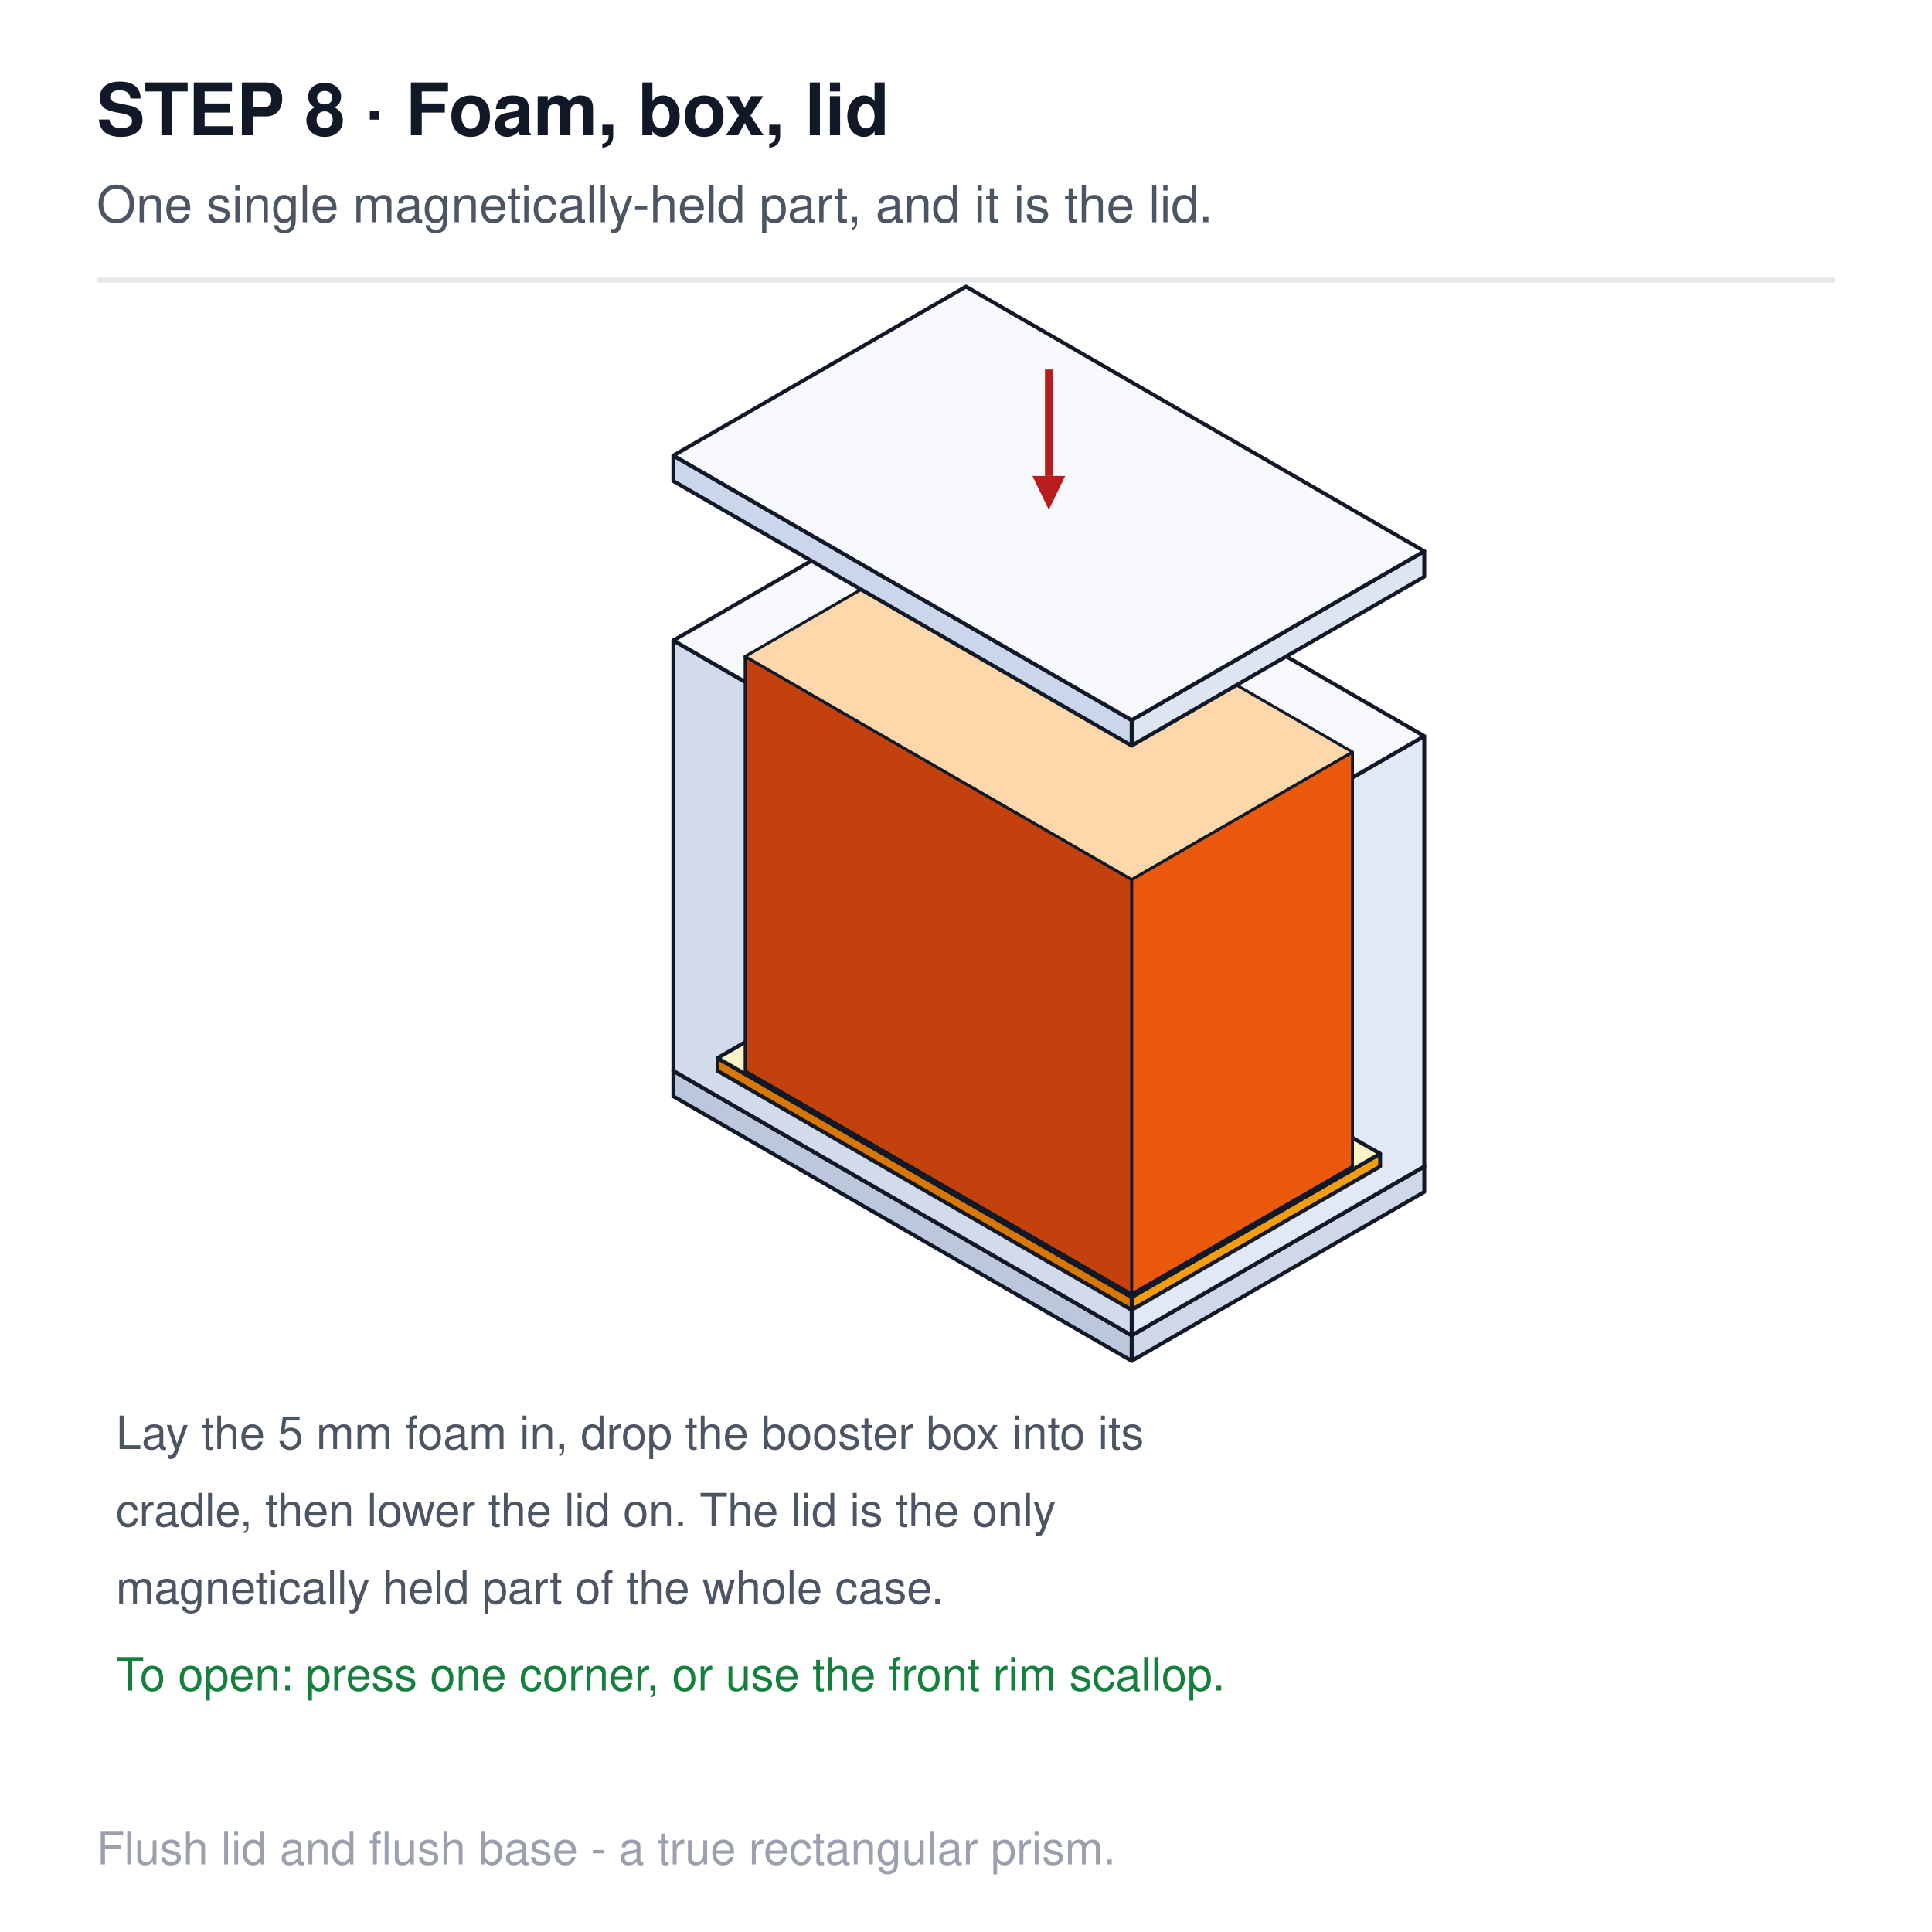
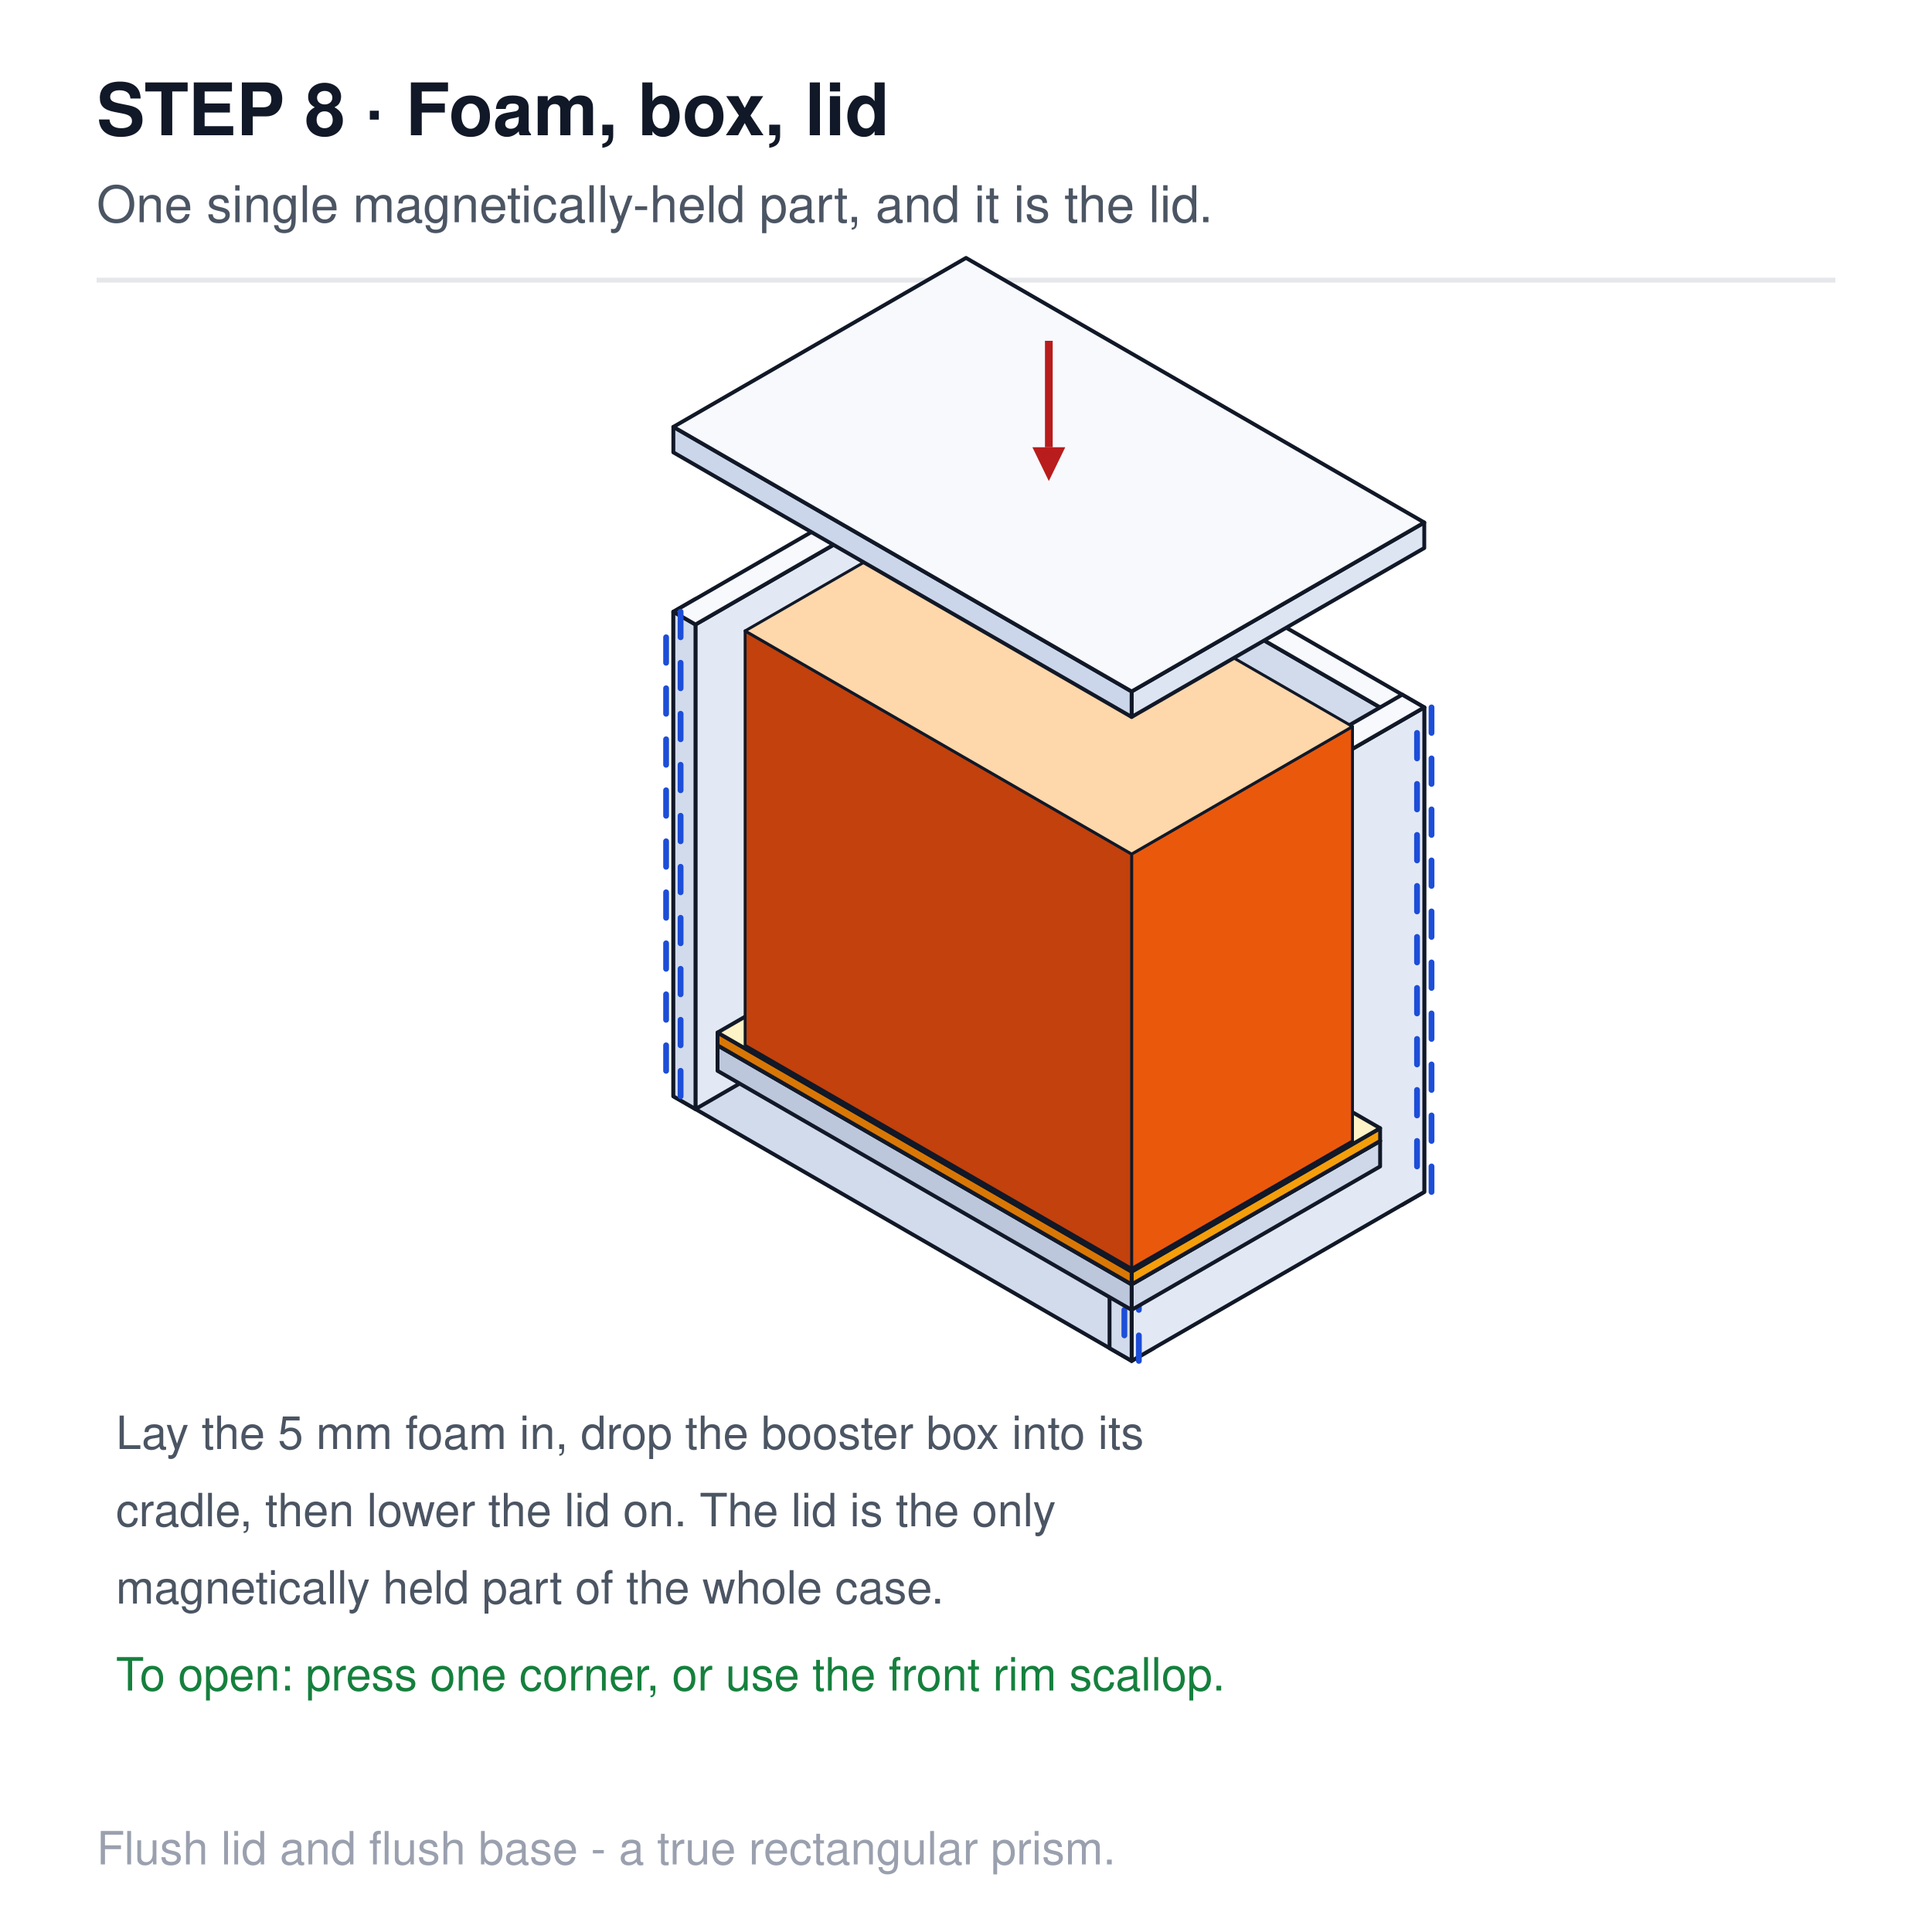
<svg xmlns="http://www.w3.org/2000/svg" width="400" height="400" viewBox="0 0 400 400" font-family="Helvetica, Arial, sans-serif">
  <rect width="400" height="400" fill="#ffffff" />
  <text x="20" y="28" font-size="15" fill="#111827" text-anchor="start" font-weight="bold">STEP 8 · Foam, box, lid</text>
  <text x="20" y="46" font-size="10.5" fill="#4b5563" text-anchor="start" font-weight="normal">One single magnetically-held part, and it is the lid.</text>
  <line x1="20" y1="58" x2="380" y2="58" stroke="#e5e7eb" />
-   <polygon points="294.88,246.78 234.29,281.76 234.29,276.48 294.88,241.50" fill="#cfd8e8" stroke="#111827" stroke-width="0.8" stroke-linejoin="round" />
-   <polygon points="139.41,226.98 234.29,281.76 234.29,276.48 139.41,221.70" fill="#bcc7db" stroke="#111827" stroke-width="0.8" stroke-linejoin="round" />
-   <polygon points="200.00,186.72 294.88,241.50 234.29,276.48 139.41,221.70" fill="#eef2f9" stroke="#111827" stroke-width="0.8" stroke-linejoin="round" />
-   <polygon points="294.88,241.50 234.29,276.48 234.29,187.38 294.88,152.40" fill="#e3e9f4" stroke="#111827" stroke-width="0.8" stroke-linejoin="round" />
-   <polygon points="139.41,221.70 234.29,276.48 234.29,187.38 139.41,132.60" fill="#d2dbec" stroke="#111827" stroke-width="0.8" stroke-linejoin="round" />
-   <polygon points="200.00,97.62 294.88,152.40 234.29,187.38 139.41,132.60" fill="#f7f9fd" stroke="#111827" stroke-width="0.8" stroke-linejoin="round" />
-   <polygon points="285.74,241.50 234.29,271.20 234.29,268.56 285.74,238.86" fill="#f59e0b" stroke="#111827" stroke-width="0.8" stroke-linejoin="round" />
-   <polygon points="148.56,221.70 234.29,271.20 234.29,268.56 148.56,219.06" fill="#d97706" stroke="#111827" stroke-width="0.8" stroke-linejoin="round" />
-   <polygon points="200.00,189.36 285.74,238.86 234.29,268.56 148.56,219.06" fill="#fef3c7" stroke="#111827" stroke-width="0.8" stroke-linejoin="round" />
-   <polygon points="280.02,241.50 234.29,267.90 234.29,182.10 280.02,155.70" fill="#ea580c" stroke="#111827" stroke-width="0.6" stroke-linejoin="round" />
-   <polygon points="154.27,221.70 234.29,267.90 234.29,182.10 154.27,135.90" fill="#c2410c" stroke="#111827" stroke-width="0.6" stroke-linejoin="round" />
-   <polygon points="200.00,109.50 280.02,155.70 234.29,182.10 154.27,135.90" fill="#fed7aa" stroke="#111827" stroke-width="0.6" stroke-linejoin="round" />
-   <polygon points="294.88,119.40 234.29,154.38 234.29,149.10 294.88,114.12" fill="#dde5f2" stroke="#111827" stroke-width="0.8" stroke-linejoin="round" />
-   <polygon points="139.41,99.60 234.29,154.38 234.29,149.10 139.41,94.32" fill="#cbd6ea" stroke="#111827" stroke-width="0.8" stroke-linejoin="round" />
-   <polygon points="200.00,59.34 294.88,114.12 234.29,149.10 139.41,94.32" fill="#f7f9fd" stroke="#111827" stroke-width="0.8" stroke-linejoin="round" />
-   <line x1="217.15" y1="76.50" x2="217.15" y2="98.54" stroke="#b91c1c" stroke-width="1.6" />
-   <polygon points="217.15,105.54 213.75,98.54 220.55,98.54" fill="#b91c1c" />
+   <polygon points="238.87,279.12 234.29,281.76 234.29,181.44 238.87,178.80" fill="#e3e9f4" stroke="#111827" stroke-width="0.8" stroke-linejoin="round" />
+   <polygon points="139.41,226.98 234.29,281.76 234.29,181.44 139.41,126.66" fill="#d2dbec" stroke="#111827" stroke-width="0.8" stroke-linejoin="round" />
+   <polygon points="143.99,124.02 238.87,178.80 234.29,181.44 139.41,126.66" fill="#f7f9fd" stroke="#111827" stroke-width="0.8" stroke-linejoin="round" />
+   <polygon points="294.88,246.78 290.31,249.42 290.31,149.10 294.88,146.46" fill="#e3e9f4" stroke="#111827" stroke-width="0.8" stroke-linejoin="round" />
+   <polygon points="195.43,194.64 290.31,249.42 290.31,149.10 195.43,94.32" fill="#d2dbec" stroke="#111827" stroke-width="0.8" stroke-linejoin="round" />
+   <polygon points="200.00,91.68 294.88,146.46 290.31,149.10 195.43,94.32" fill="#f7f9fd" stroke="#111827" stroke-width="0.8" stroke-linejoin="round" />
+   <polygon points="204.57,194.64 143.99,229.62 143.99,129.30 204.57,94.32" fill="#e3e9f4" stroke="#111827" stroke-width="0.8" stroke-linejoin="round" />
+   <polygon points="139.41,226.98 143.99,229.62 143.99,129.30 139.41,126.66" fill="#d2dbec" stroke="#111827" stroke-width="0.8" stroke-linejoin="round" />
+   <polygon points="200.00,91.68 204.57,94.32 143.99,129.30 139.41,126.66" fill="#f7f9fd" stroke="#111827" stroke-width="0.8" stroke-linejoin="round" />
+   <polygon points="294.88,246.78 234.29,281.76 234.29,181.44 294.88,146.46" fill="#e3e9f4" stroke="#111827" stroke-width="0.8" stroke-linejoin="round" />
+   <polygon points="229.72,279.12 234.29,281.76 234.29,181.44 229.72,178.80" fill="#d2dbec" stroke="#111827" stroke-width="0.8" stroke-linejoin="round" />
+   <polygon points="290.31,143.82 294.88,146.46 234.29,181.44 229.72,178.80" fill="#f7f9fd" stroke="#111827" stroke-width="0.8" stroke-linejoin="round" />
+   <line x1="235.79" y1="281.76" x2="235.79" y2="276.48" stroke="#1d4ed8" stroke-width="1.2" stroke-linecap="round" />
+   <line x1="232.79" y1="276.48" x2="232.79" y2="271.20" stroke="#1d4ed8" stroke-width="1.2" stroke-linecap="round" />
+   <line x1="235.79" y1="271.20" x2="235.79" y2="265.92" stroke="#1d4ed8" stroke-width="1.2" stroke-linecap="round" />
+   <line x1="232.79" y1="265.92" x2="232.79" y2="260.64" stroke="#1d4ed8" stroke-width="1.2" stroke-linecap="round" />
+   <line x1="235.79" y1="260.64" x2="235.79" y2="255.36" stroke="#1d4ed8" stroke-width="1.2" stroke-linecap="round" />
+   <line x1="232.79" y1="255.36" x2="232.79" y2="250.08" stroke="#1d4ed8" stroke-width="1.2" stroke-linecap="round" />
+   <line x1="235.79" y1="250.08" x2="235.79" y2="244.80" stroke="#1d4ed8" stroke-width="1.2" stroke-linecap="round" />
+   <line x1="232.79" y1="244.80" x2="232.79" y2="239.52" stroke="#1d4ed8" stroke-width="1.2" stroke-linecap="round" />
+   <line x1="235.79" y1="239.52" x2="235.79" y2="234.24" stroke="#1d4ed8" stroke-width="1.2" stroke-linecap="round" />
+   <line x1="232.79" y1="234.24" x2="232.79" y2="228.96" stroke="#1d4ed8" stroke-width="1.2" stroke-linecap="round" />
+   <line x1="235.79" y1="228.96" x2="235.79" y2="223.68" stroke="#1d4ed8" stroke-width="1.2" stroke-linecap="round" />
+   <line x1="232.79" y1="223.68" x2="232.79" y2="218.40" stroke="#1d4ed8" stroke-width="1.2" stroke-linecap="round" />
+   <line x1="235.79" y1="218.40" x2="235.79" y2="213.12" stroke="#1d4ed8" stroke-width="1.2" stroke-linecap="round" />
+   <line x1="232.79" y1="213.12" x2="232.79" y2="207.84" stroke="#1d4ed8" stroke-width="1.2" stroke-linecap="round" />
+   <line x1="235.79" y1="207.84" x2="235.79" y2="202.56" stroke="#1d4ed8" stroke-width="1.2" stroke-linecap="round" />
+   <line x1="232.79" y1="202.56" x2="232.79" y2="197.28" stroke="#1d4ed8" stroke-width="1.2" stroke-linecap="round" />
+   <line x1="235.79" y1="197.28" x2="235.79" y2="192.00" stroke="#1d4ed8" stroke-width="1.2" stroke-linecap="round" />
+   <line x1="232.79" y1="192.00" x2="232.79" y2="186.72" stroke="#1d4ed8" stroke-width="1.2" stroke-linecap="round" />
+   <line x1="235.79" y1="186.72" x2="235.79" y2="181.44" stroke="#1d4ed8" stroke-width="1.2" stroke-linecap="round" />
+   <line x1="296.38" y1="246.78" x2="296.38" y2="241.50" stroke="#1d4ed8" stroke-width="1.2" stroke-linecap="round" />
+   <line x1="293.38" y1="241.50" x2="293.38" y2="236.22" stroke="#1d4ed8" stroke-width="1.2" stroke-linecap="round" />
+   <line x1="296.38" y1="236.22" x2="296.38" y2="230.94" stroke="#1d4ed8" stroke-width="1.2" stroke-linecap="round" />
+   <line x1="293.38" y1="230.94" x2="293.38" y2="225.66" stroke="#1d4ed8" stroke-width="1.2" stroke-linecap="round" />
+   <line x1="296.38" y1="225.66" x2="296.38" y2="220.38" stroke="#1d4ed8" stroke-width="1.2" stroke-linecap="round" />
+   <line x1="293.38" y1="220.38" x2="293.38" y2="215.10" stroke="#1d4ed8" stroke-width="1.2" stroke-linecap="round" />
+   <line x1="296.38" y1="215.10" x2="296.38" y2="209.82" stroke="#1d4ed8" stroke-width="1.2" stroke-linecap="round" />
+   <line x1="293.38" y1="209.82" x2="293.38" y2="204.54" stroke="#1d4ed8" stroke-width="1.2" stroke-linecap="round" />
+   <line x1="296.38" y1="204.54" x2="296.38" y2="199.26" stroke="#1d4ed8" stroke-width="1.2" stroke-linecap="round" />
+   <line x1="293.38" y1="199.26" x2="293.38" y2="193.98" stroke="#1d4ed8" stroke-width="1.2" stroke-linecap="round" />
+   <line x1="296.38" y1="193.98" x2="296.38" y2="188.70" stroke="#1d4ed8" stroke-width="1.2" stroke-linecap="round" />
+   <line x1="293.38" y1="188.70" x2="293.38" y2="183.42" stroke="#1d4ed8" stroke-width="1.2" stroke-linecap="round" />
+   <line x1="296.38" y1="183.42" x2="296.38" y2="178.14" stroke="#1d4ed8" stroke-width="1.2" stroke-linecap="round" />
+   <line x1="293.38" y1="178.14" x2="293.38" y2="172.86" stroke="#1d4ed8" stroke-width="1.2" stroke-linecap="round" />
+   <line x1="296.38" y1="172.86" x2="296.38" y2="167.58" stroke="#1d4ed8" stroke-width="1.2" stroke-linecap="round" />
+   <line x1="293.38" y1="167.58" x2="293.38" y2="162.30" stroke="#1d4ed8" stroke-width="1.2" stroke-linecap="round" />
+   <line x1="296.38" y1="162.30" x2="296.38" y2="157.02" stroke="#1d4ed8" stroke-width="1.2" stroke-linecap="round" />
+   <line x1="293.38" y1="157.02" x2="293.38" y2="151.74" stroke="#1d4ed8" stroke-width="1.2" stroke-linecap="round" />
+   <line x1="296.38" y1="151.74" x2="296.38" y2="146.46" stroke="#1d4ed8" stroke-width="1.2" stroke-linecap="round" />
+   <line x1="140.91" y1="226.98" x2="140.91" y2="221.70" stroke="#1d4ed8" stroke-width="1.2" stroke-linecap="round" />
+   <line x1="137.91" y1="221.70" x2="137.91" y2="216.42" stroke="#1d4ed8" stroke-width="1.2" stroke-linecap="round" />
+   <line x1="140.91" y1="216.42" x2="140.91" y2="211.14" stroke="#1d4ed8" stroke-width="1.2" stroke-linecap="round" />
+   <line x1="137.91" y1="211.14" x2="137.91" y2="205.86" stroke="#1d4ed8" stroke-width="1.2" stroke-linecap="round" />
+   <line x1="140.91" y1="205.86" x2="140.91" y2="200.58" stroke="#1d4ed8" stroke-width="1.2" stroke-linecap="round" />
+   <line x1="137.91" y1="200.58" x2="137.91" y2="195.30" stroke="#1d4ed8" stroke-width="1.2" stroke-linecap="round" />
+   <line x1="140.91" y1="195.30" x2="140.91" y2="190.02" stroke="#1d4ed8" stroke-width="1.2" stroke-linecap="round" />
+   <line x1="137.91" y1="190.02" x2="137.91" y2="184.74" stroke="#1d4ed8" stroke-width="1.2" stroke-linecap="round" />
+   <line x1="140.91" y1="184.74" x2="140.91" y2="179.46" stroke="#1d4ed8" stroke-width="1.2" stroke-linecap="round" />
+   <line x1="137.91" y1="179.46" x2="137.91" y2="174.18" stroke="#1d4ed8" stroke-width="1.2" stroke-linecap="round" />
+   <line x1="140.91" y1="174.18" x2="140.91" y2="168.90" stroke="#1d4ed8" stroke-width="1.2" stroke-linecap="round" />
+   <line x1="137.91" y1="168.90" x2="137.91" y2="163.62" stroke="#1d4ed8" stroke-width="1.2" stroke-linecap="round" />
+   <line x1="140.91" y1="163.62" x2="140.91" y2="158.34" stroke="#1d4ed8" stroke-width="1.2" stroke-linecap="round" />
+   <line x1="137.91" y1="158.34" x2="137.91" y2="153.06" stroke="#1d4ed8" stroke-width="1.2" stroke-linecap="round" />
+   <line x1="140.91" y1="153.06" x2="140.91" y2="147.78" stroke="#1d4ed8" stroke-width="1.2" stroke-linecap="round" />
+   <line x1="137.91" y1="147.78" x2="137.91" y2="142.50" stroke="#1d4ed8" stroke-width="1.2" stroke-linecap="round" />
+   <line x1="140.91" y1="142.50" x2="140.91" y2="137.22" stroke="#1d4ed8" stroke-width="1.2" stroke-linecap="round" />
+   <line x1="137.91" y1="137.22" x2="137.91" y2="131.94" stroke="#1d4ed8" stroke-width="1.2" stroke-linecap="round" />
+   <line x1="140.91" y1="131.94" x2="140.91" y2="126.66" stroke="#1d4ed8" stroke-width="1.2" stroke-linecap="round" />
+   <polygon points="285.74,241.50 234.29,271.20 234.29,265.92 285.74,236.22" fill="#cfd8e8" stroke="#111827" stroke-width="0.8" stroke-linejoin="round" />
+   <polygon points="148.56,221.70 234.29,271.20 234.29,265.92 148.56,216.42" fill="#bcc7db" stroke="#111827" stroke-width="0.8" stroke-linejoin="round" />
+   <polygon points="200.00,186.72 285.74,236.22 234.29,265.92 148.56,216.42" fill="#eef2f9" stroke="#111827" stroke-width="0.8" stroke-linejoin="round" />
+   <polygon points="285.74,236.22 234.29,265.92 234.29,263.28 285.74,233.58" fill="#f59e0b" stroke="#111827" stroke-width="0.8" stroke-linejoin="round" />
+   <polygon points="148.56,216.42 234.29,265.92 234.29,263.28 148.56,213.78" fill="#d97706" stroke="#111827" stroke-width="0.8" stroke-linejoin="round" />
+   <polygon points="200.00,184.08 285.74,233.58 234.29,263.28 148.56,213.78" fill="#fef3c7" stroke="#111827" stroke-width="0.8" stroke-linejoin="round" />
+   <polygon points="280.02,236.22 234.29,262.62 234.29,176.82 280.02,150.42" fill="#ea580c" stroke="#111827" stroke-width="0.6" stroke-linejoin="round" />
+   <polygon points="154.27,216.42 234.29,262.62 234.29,176.82 154.27,130.62" fill="#c2410c" stroke="#111827" stroke-width="0.6" stroke-linejoin="round" />
+   <polygon points="200.00,104.22 280.02,150.42 234.29,176.82 154.27,130.62" fill="#fed7aa" stroke="#111827" stroke-width="0.6" stroke-linejoin="round" />
+   <polygon points="294.88,113.46 234.29,148.44 234.29,143.16 294.88,108.18" fill="#dde5f2" stroke="#111827" stroke-width="0.8" stroke-linejoin="round" />
+   <polygon points="139.41,93.66 234.29,148.44 234.29,143.16 139.41,88.38" fill="#cbd6ea" stroke="#111827" stroke-width="0.8" stroke-linejoin="round" />
+   <polygon points="200.00,53.40 294.88,108.18 234.29,143.16 139.41,88.38" fill="#f7f9fd" stroke="#111827" stroke-width="0.8" stroke-linejoin="round" />
+   <line x1="217.15" y1="70.56" x2="217.15" y2="92.60" stroke="#b91c1c" stroke-width="1.6" />
+   <polygon points="217.15,99.60 213.75,92.60 220.55,92.60" fill="#b91c1c" />
  <text x="24" y="300" font-size="9.5" fill="#4b5563" text-anchor="start" font-weight="normal">Lay the 5 mm foam in, drop the booster box into its</text>
  <text x="24" y="316" font-size="9.5" fill="#4b5563" text-anchor="start" font-weight="normal">cradle, then lower the lid on. The lid is the only</text>
  <text x="24" y="332" font-size="9.5" fill="#4b5563" text-anchor="start" font-weight="normal">magnetically held part of the whole case.</text>
  <text x="24" y="350" font-size="9.5" fill="#15803d" text-anchor="start" font-weight="normal">To open: press one corner, or use the front rim scallop.</text>
  <text x="20" y="386" font-size="9.5" fill="#9aa0ae" text-anchor="start" font-weight="normal">Flush lid and flush base - a true rectangular prism.</text>
</svg>
